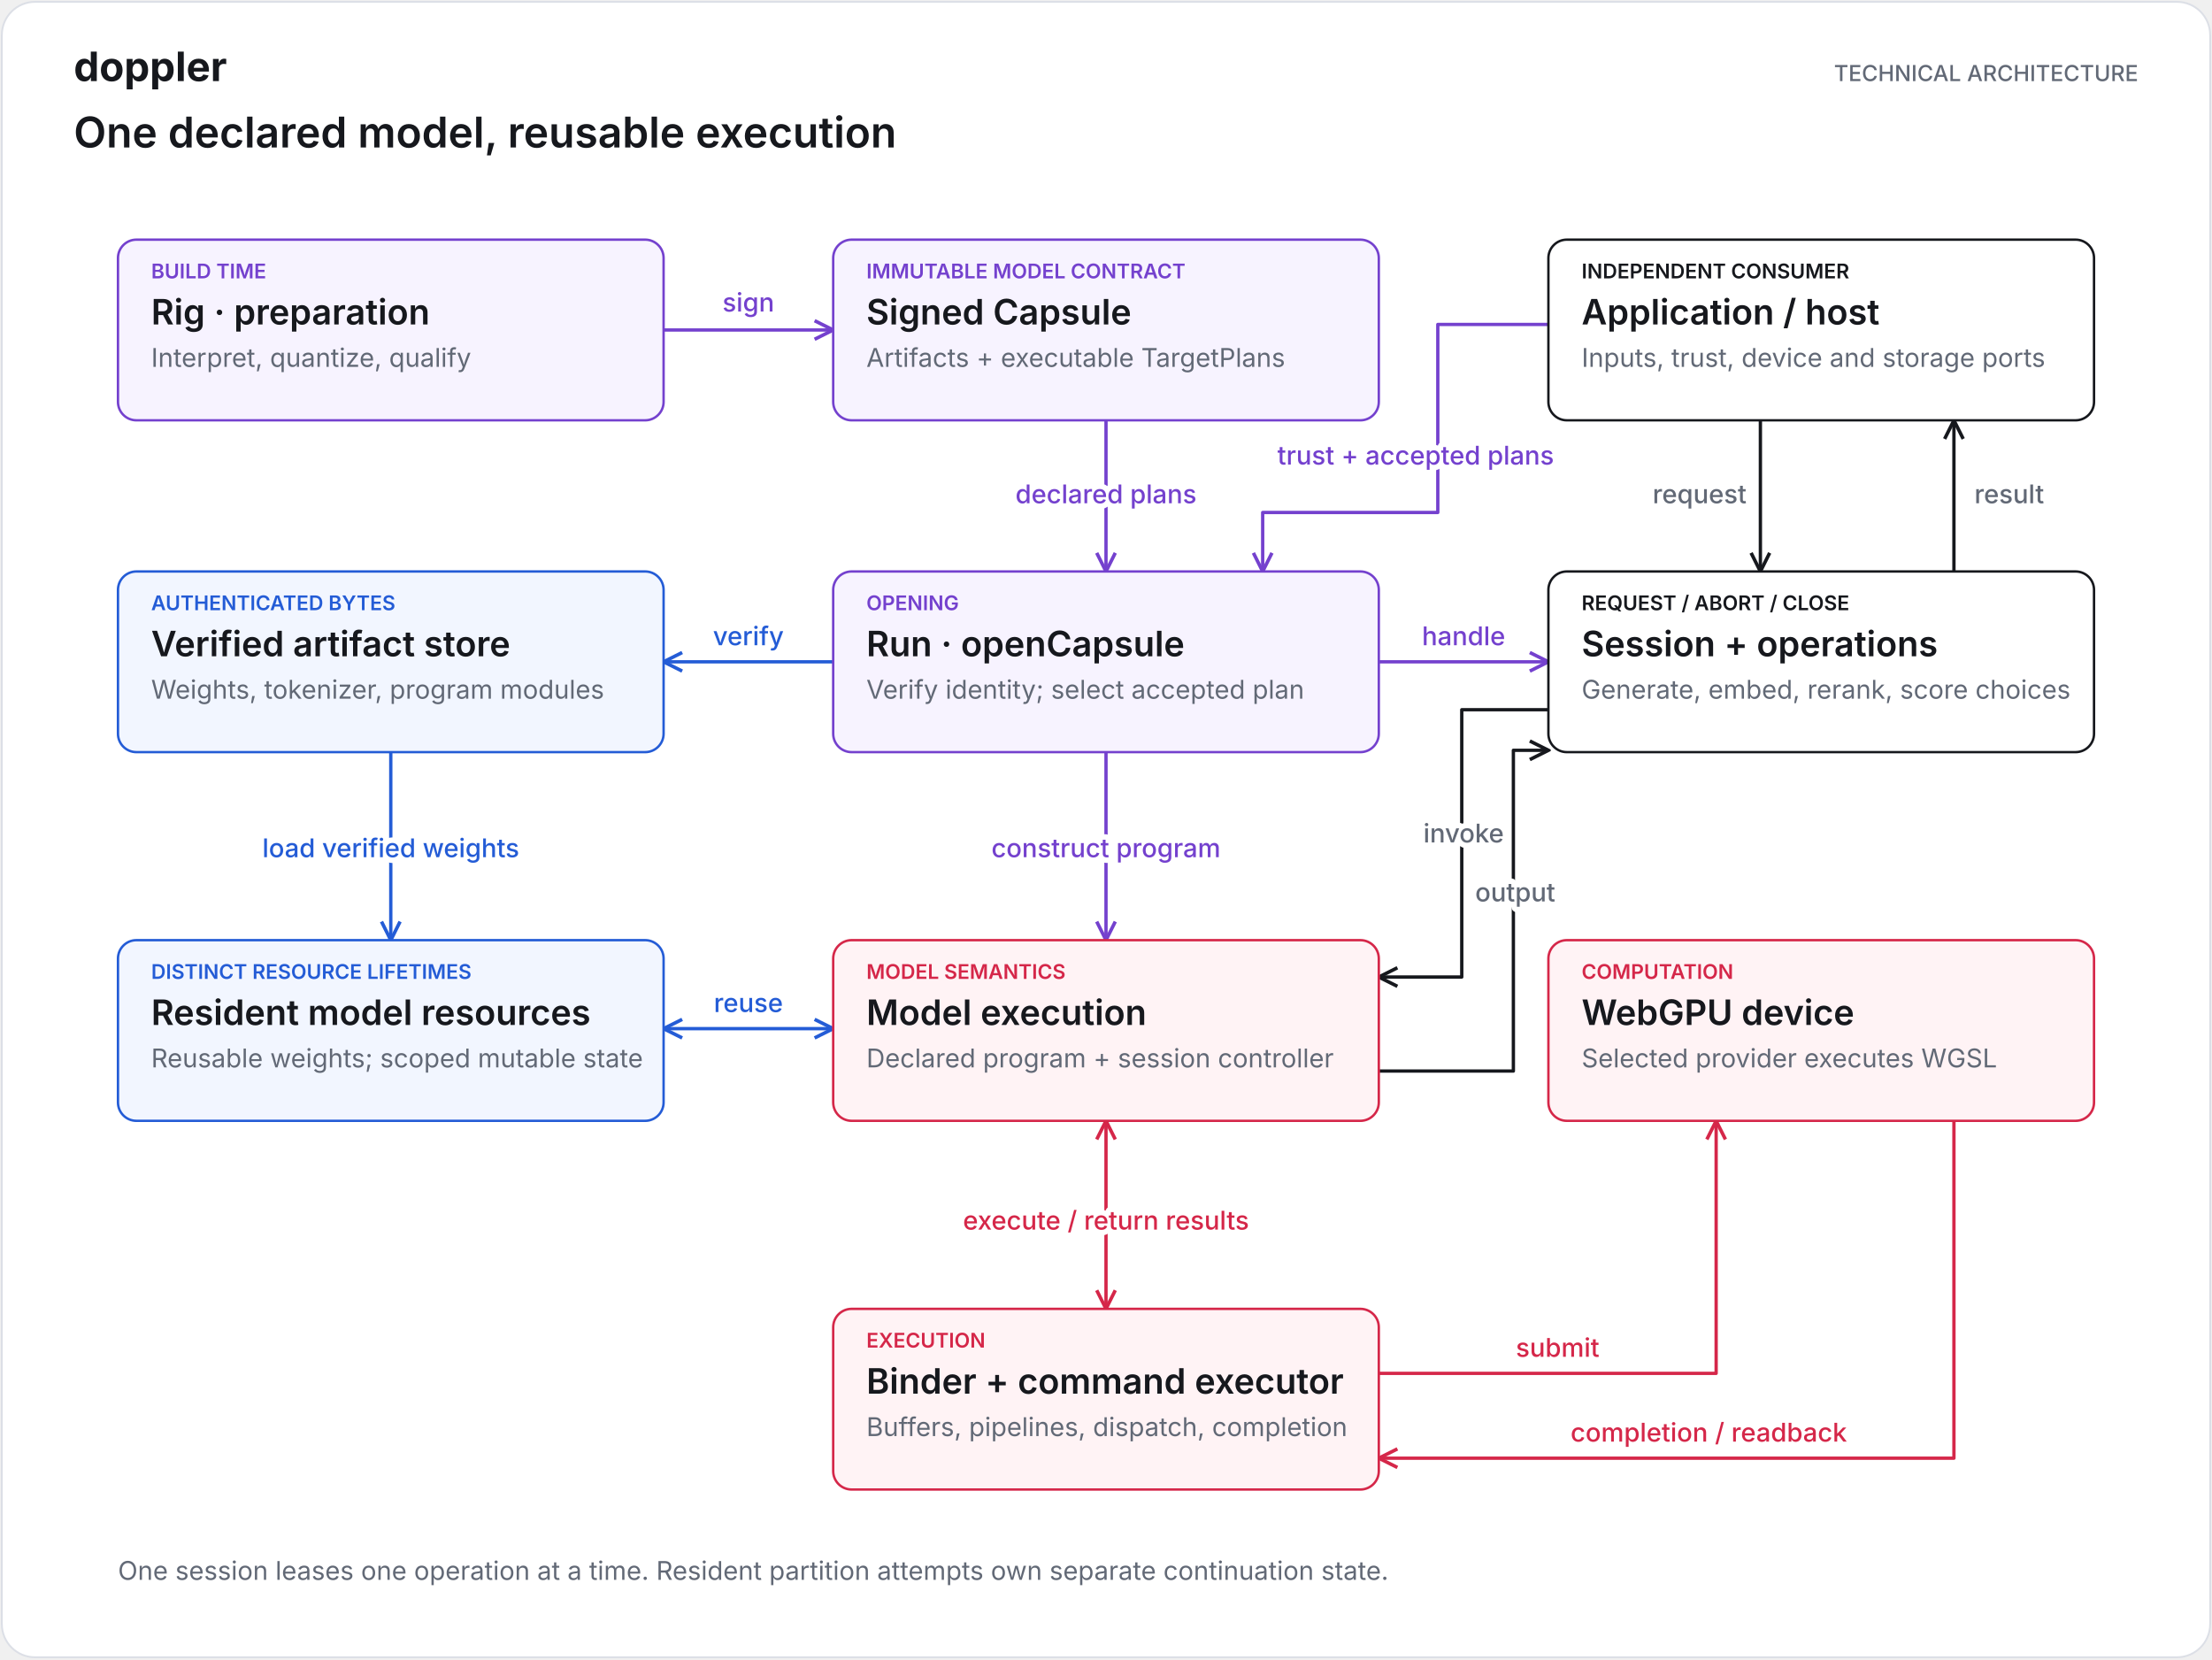
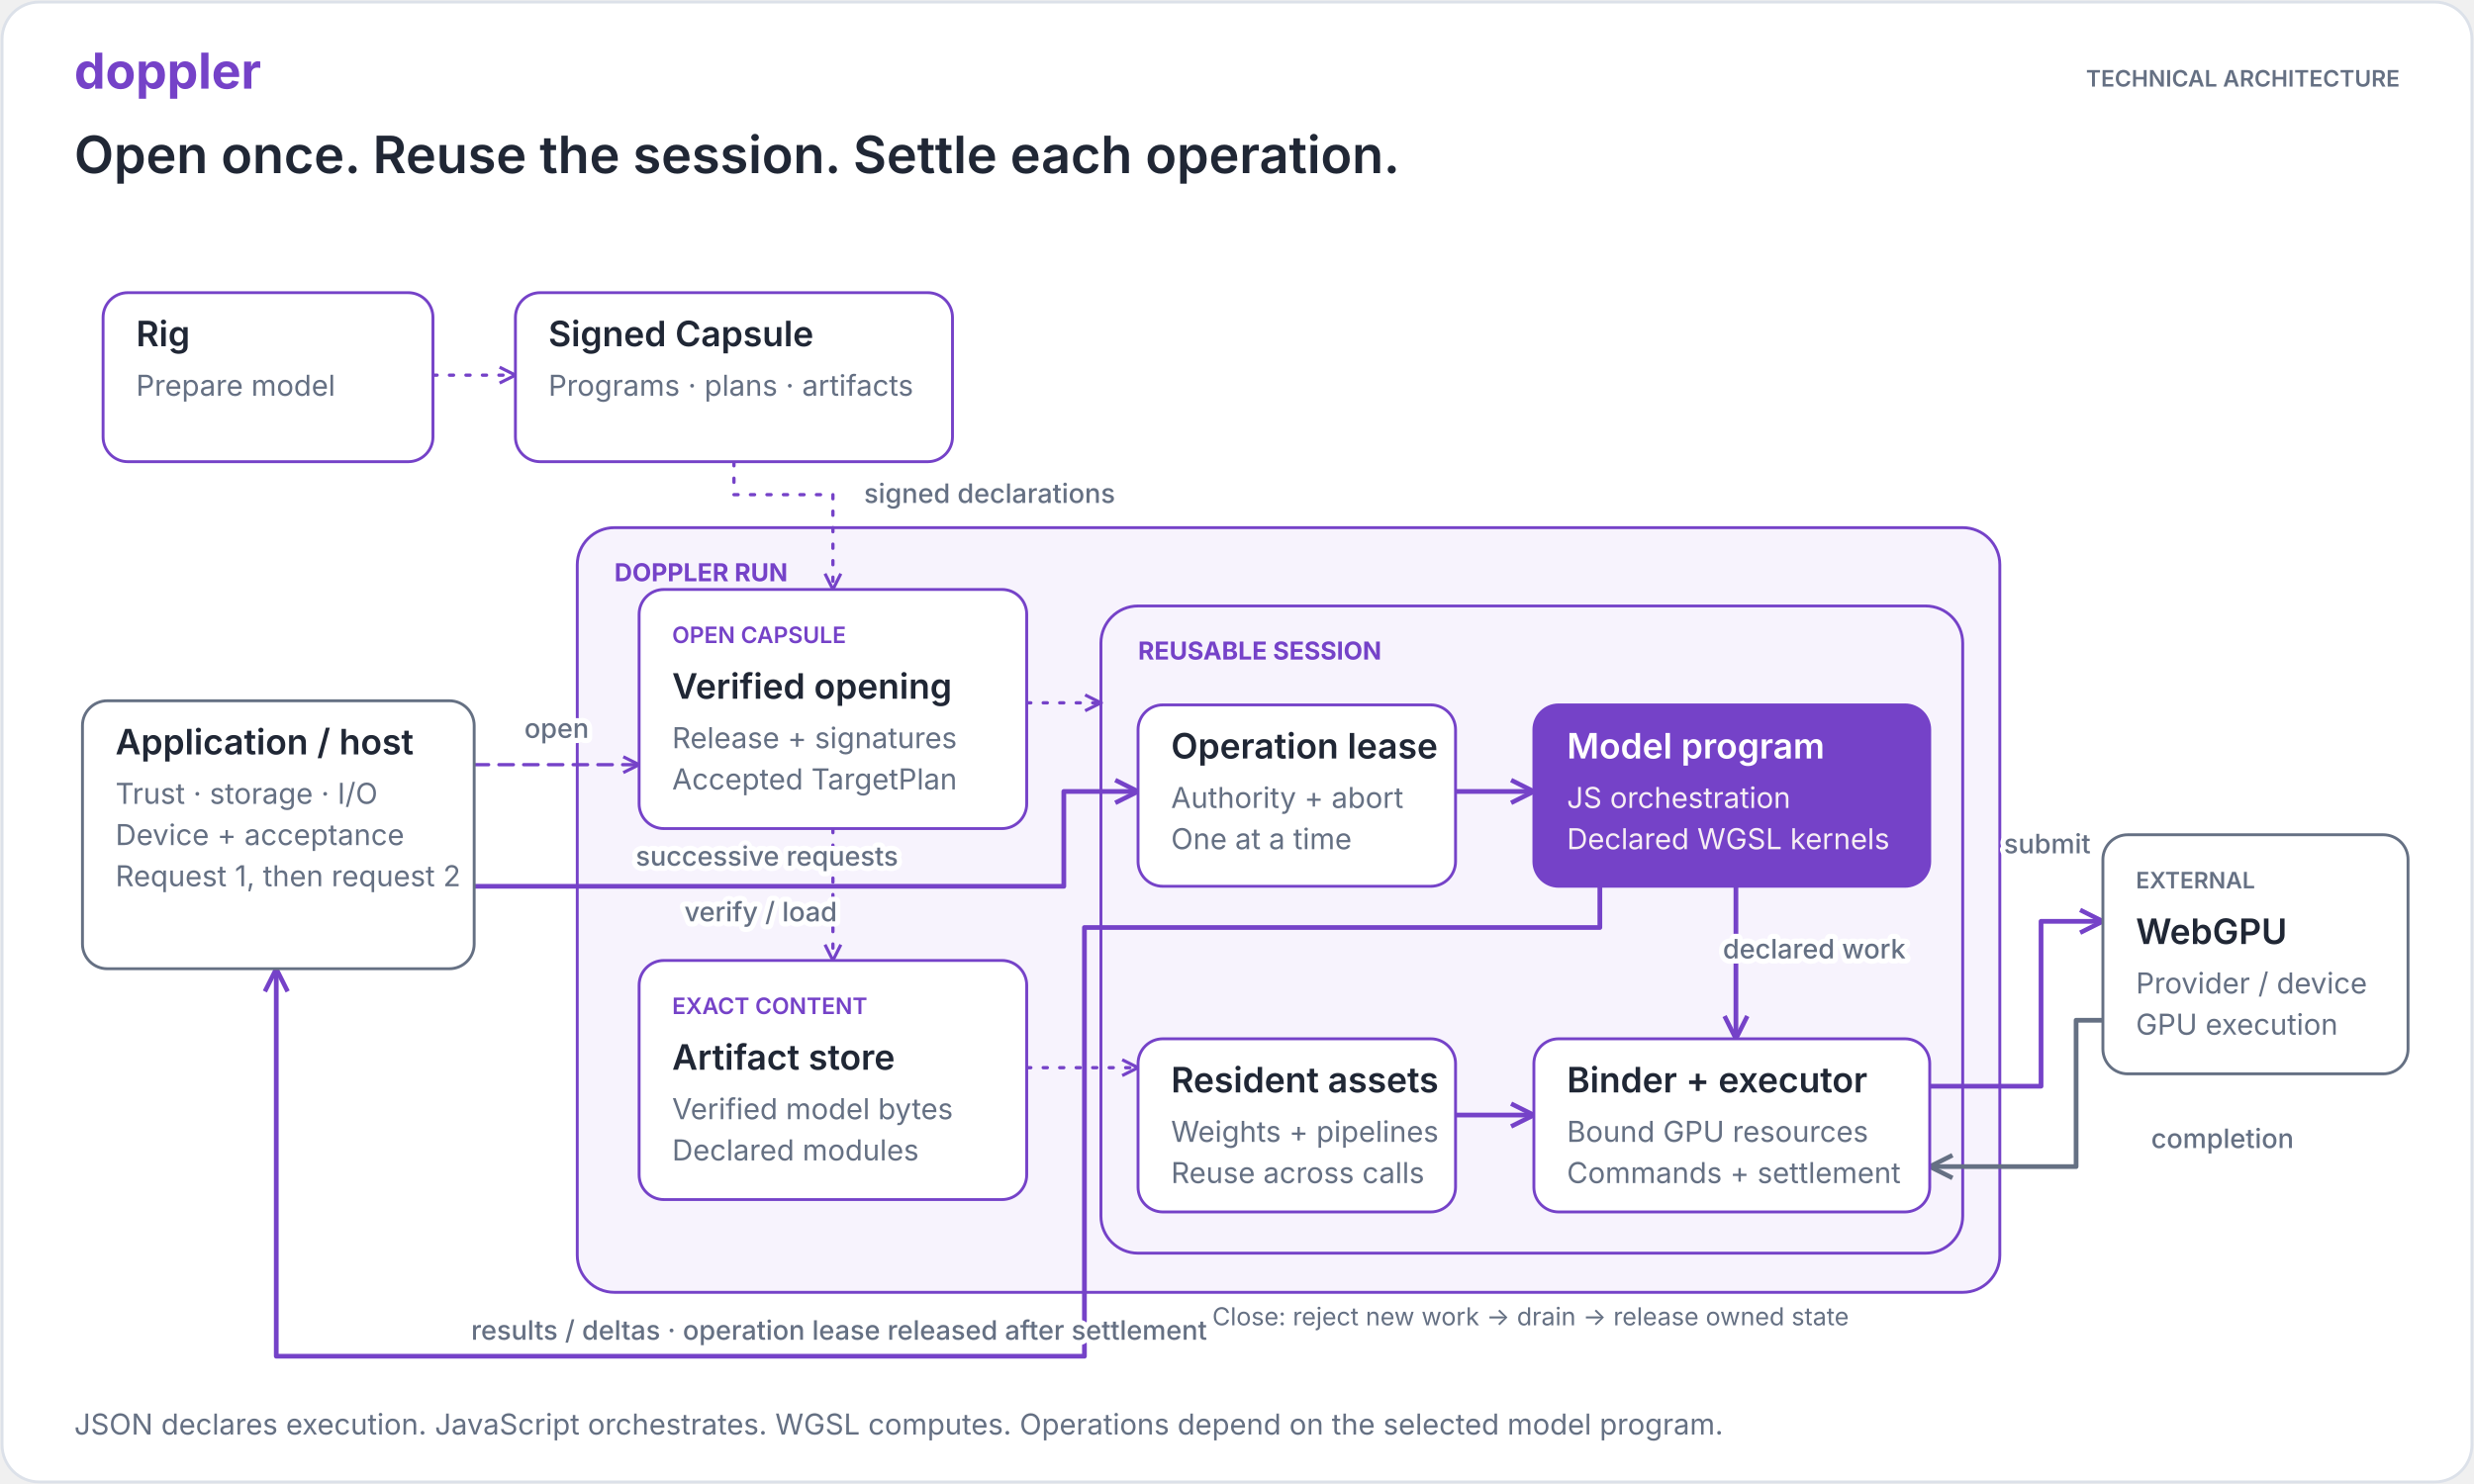
- <svg xmlns="http://www.w3.org/2000/svg" width="1200" height="900" viewBox="0 0 1200 900" role="img" aria-labelledby="title desc">
-   <style>text{font-family:Inter,-apple-system,BlinkMacSystemFont,"Segoe UI",sans-serif}.label{font-size:14px;font-weight:500;paint-order:stroke;stroke:white;stroke-width:6px;stroke-linejoin:round}</style>
+ <svg xmlns="http://www.w3.org/2000/svg" width="1200" height="720" viewBox="0 0 1200 720" role="img" aria-labelledby="title desc">
+   <style>text{font-family:Inter,-apple-system,BlinkMacSystemFont,"Segoe UI",sans-serif}.edge-label{paint-order:stroke;stroke:white;stroke-width:5px;stroke-linejoin:round}</style>
  <defs>
-     <marker id="ink" viewBox="0 0 10 10" refX="9" refY="5" markerWidth="7" markerHeight="7" orient="auto-start-reverse">
-       <path d="M1 1 L9 5 L1 9" fill="none" stroke="#16181d" stroke-width="1.5" />
+     <marker id="arrow" viewBox="0 0 10 10" refX="9" refY="5" markerWidth="6" markerHeight="6" orient="auto">
+       <path d="M1 1 L9 5 L1 9" fill="none" stroke="#7542c8" stroke-width="1.6" />
    </marker>
-     <marker id="purple" viewBox="0 0 10 10" refX="9" refY="5" markerWidth="7" markerHeight="7" orient="auto-start-reverse">
-       <path d="M1 1 L9 5 L1 9" fill="none" stroke="#7441ce" stroke-width="1.5" />
-     </marker>
-     <marker id="blue" viewBox="0 0 10 10" refX="9" refY="5" markerWidth="7" markerHeight="7" orient="auto-start-reverse">
-       <path d="M1 1 L9 5 L1 9" fill="none" stroke="#245cd6" stroke-width="1.5" />
-     </marker>
-     <marker id="red" viewBox="0 0 10 10" refX="9" refY="5" markerWidth="7" markerHeight="7" orient="auto-start-reverse">
-       <path d="M1 1 L9 5 L1 9" fill="none" stroke="#d52749" stroke-width="1.5" />
-     </marker>
-     <marker id="gray" viewBox="0 0 10 10" refX="9" refY="5" markerWidth="7" markerHeight="7" orient="auto-start-reverse">
-       <path d="M1 1 L9 5 L1 9" fill="none" stroke="#626976" stroke-width="1.5" />
+     <marker id="neutral" viewBox="0 0 10 10" refX="9" refY="5" markerWidth="6" markerHeight="6" orient="auto">
+       <path d="M1 1 L9 5 L1 9" fill="none" stroke="#657083" stroke-width="1.6" />
    </marker>
  </defs>
-   <rect x="1" y="1" width="1198" height="898" rx="18" fill="white" stroke="#dcdfe6" />
-   <text x="40" y="44" font-size="22" fill="#16181d" font-weight="650" text-anchor="start">doppler</text>
-   <text x="1160" y="44" font-size="12" fill="#626976" font-weight="500" text-anchor="end">TECHNICAL ARCHITECTURE</text>
-   <text x="40" y="80" font-size="23" fill="#16181d" font-weight="600" text-anchor="start">One declared model, reusable execution</text>
-   <path d="M360 179 H452" fill="none" stroke="white" stroke-width="6" />
-   <path d="M360 179 H452" fill="none" stroke="#7441ce" stroke-width="1.8" stroke-linejoin="round" marker-end="url(#purple)" />
-   <text x="406" y="169" font-size="14" fill="#7441ce" font-weight="500" text-anchor="middle" class="label">sign</text>
-   <path d="M600 228 V310" fill="none" stroke="white" stroke-width="6" />
-   <path d="M600 228 V310" fill="none" stroke="#7441ce" stroke-width="1.8" stroke-linejoin="round" marker-end="url(#purple)" />
-   <text x="600" y="273" font-size="14" fill="#7441ce" font-weight="500" text-anchor="middle" class="label">declared plans</text>
-   <path d="M840 176 H780 V278 H685 V310" fill="none" stroke="white" stroke-width="6" />
-   <path d="M840 176 H780 V278 H685 V310" fill="none" stroke="#7441ce" stroke-width="1.8" stroke-linejoin="round" marker-end="url(#purple)" />
-   <text x="768" y="252" font-size="14" fill="#7441ce" font-weight="500" text-anchor="middle" class="label">trust + accepted plans</text>
-   <path d="M452 359 H360" fill="none" stroke="white" stroke-width="6" />
-   <path d="M452 359 H360" fill="none" stroke="#245cd6" stroke-width="1.8" stroke-linejoin="round" marker-end="url(#blue)" />
-   <text x="406" y="350" font-size="14" fill="#245cd6" font-weight="500" text-anchor="middle" class="label">verify</text>
-   <path d="M748 359 H840" fill="none" stroke="white" stroke-width="6" />
-   <path d="M748 359 H840" fill="none" stroke="#7441ce" stroke-width="1.8" stroke-linejoin="round" marker-end="url(#purple)" />
-   <text x="794" y="350" font-size="14" fill="#7441ce" font-weight="500" text-anchor="middle" class="label">handle</text>
-   <path d="M955 228 V310" fill="none" stroke="white" stroke-width="6" />
-   <path d="M955 228 V310" fill="none" stroke="#16181d" stroke-width="1.8" stroke-linejoin="round" marker-end="url(#ink)" />
-   <text x="922" y="273" font-size="14" fill="#626976" font-weight="500" text-anchor="middle" class="label">request</text>
-   <path d="M1060 310 V228" fill="none" stroke="white" stroke-width="6" />
-   <path d="M1060 310 V228" fill="none" stroke="#16181d" stroke-width="1.8" stroke-linejoin="round" marker-end="url(#ink)" />
-   <text x="1090" y="273" font-size="14" fill="#626976" font-weight="500" text-anchor="middle" class="label">result</text>
-   <path d="M600 408 V510" fill="none" stroke="white" stroke-width="6" />
-   <path d="M600 408 V510" fill="none" stroke="#7441ce" stroke-width="1.8" stroke-linejoin="round" marker-end="url(#purple)" />
-   <text x="600" y="465" font-size="14" fill="#7441ce" font-weight="500" text-anchor="middle" class="label">construct program</text>
-   <path d="M212 408 V510" fill="none" stroke="white" stroke-width="6" />
-   <path d="M212 408 V510" fill="none" stroke="#245cd6" stroke-width="1.8" stroke-linejoin="round" marker-end="url(#blue)" />
-   <text x="212" y="465" font-size="14" fill="#245cd6" font-weight="500" text-anchor="middle" class="label">load verified weights</text>
-   <path d="M840 385 H793 V530 H748" fill="none" stroke="white" stroke-width="6" />
-   <path d="M840 385 H793 V530 H748" fill="none" stroke="#16181d" stroke-width="1.8" stroke-linejoin="round" marker-end="url(#ink)" />
-   <text x="794" y="457" font-size="14" fill="#626976" font-weight="500" text-anchor="middle" class="label">invoke</text>
-   <path d="M748 581 H821 V407 H840" fill="none" stroke="white" stroke-width="6" />
-   <path d="M748 581 H821 V407 H840" fill="none" stroke="#16181d" stroke-width="1.8" stroke-linejoin="round" marker-end="url(#ink)" />
-   <text x="822" y="489" font-size="14" fill="#626976" font-weight="500" text-anchor="middle" class="label">output</text>
-   <path d="M360 558 H452" fill="none" stroke="white" stroke-width="6" />
-   <path d="M360 558 H452" fill="none" stroke="#245cd6" stroke-width="1.8" stroke-linejoin="round" marker-start="url(#blue)" marker-end="url(#blue)" />
-   <text x="406" y="549" font-size="14" fill="#245cd6" font-weight="500" text-anchor="middle" class="label">reuse</text>
-   <path d="M600 608 V710" fill="none" stroke="white" stroke-width="6" />
-   <path d="M600 608 V710" fill="none" stroke="#d52749" stroke-width="1.8" stroke-linejoin="round" marker-start="url(#red)" marker-end="url(#red)" />
-   <text x="600" y="667" font-size="14" fill="#d52749" font-weight="500" text-anchor="middle" class="label">execute / return results</text>
-   <path d="M748 745 H931 V608" fill="none" stroke="white" stroke-width="6" />
-   <path d="M748 745 H931 V608" fill="none" stroke="#d52749" stroke-width="1.8" stroke-linejoin="round" marker-end="url(#red)" />
-   <text x="845" y="736" font-size="14" fill="#d52749" font-weight="500" text-anchor="middle" class="label">submit</text>
-   <path d="M1060 608 V791 H748" fill="none" stroke="white" stroke-width="6" />
-   <path d="M1060 608 V791 H748" fill="none" stroke="#d52749" stroke-width="1.8" stroke-linejoin="round" marker-end="url(#red)" />
-   <text x="927" y="782" font-size="14" fill="#d52749" font-weight="500" text-anchor="middle" class="label">completion / readback</text>
-   <g data-component="Rig · preparation">
-     <rect x="64" y="130" width="296" height="98" rx="10" fill="#f7f3ff" stroke="#7441ce" stroke-width="1.3" />
-     <text x="82" y="151" font-size="11" fill="#7441ce" font-weight="600" text-anchor="start">BUILD TIME</text>
-     <text x="82" y="176" font-size="19" fill="#16181d" font-weight="600" text-anchor="start">Rig · preparation</text>
-     <text x="82" y="199" font-size="14" fill="#626976" font-weight="400" text-anchor="start">Interpret, quantize, qualify</text>
+   <rect x="1" y="1" width="1198" height="718" rx="18" fill="white" stroke="#dce1e9" stroke-width="1.4" />
+   <text x="36" y="43" font-size="24" fill="#7542c8" font-weight="700" text-anchor="start">doppler</text>
+   <text x="1164" y="42" font-size="11" fill="#657083" font-weight="600" text-anchor="end">TECHNICAL ARCHITECTURE</text>
+   <text x="36" y="84" font-size="25" fill="#202735" font-weight="600" text-anchor="start">Open once. Reuse the session. Settle each operation.</text>
+   <rect x="280" y="256" width="690" height="371" rx="18" fill="#f7f3fd" stroke="#7542c8" stroke-width="1.4" />
+   <text x="298" y="282" font-size="12" fill="#7542c8" font-weight="650" text-anchor="start">DOPPLER RUN</text>
+   <rect x="534" y="294" width="418" height="314" rx="18" fill="#f7f3fd" stroke="#7542c8" stroke-width="1.4" />
+   <text x="552" y="320" font-size="12" fill="#7542c8" font-weight="650" text-anchor="start">REUSABLE SESSION</text>
+   <path d="M210 182 H250" fill="none" stroke="#7542c8" stroke-width="1.6" stroke-linejoin="round" stroke-linecap="round" stroke-dasharray="2 6" marker-end="url(#arrow)" />
+   <path d="M356 224 V240 H404 V286" fill="none" stroke="#7542c8" stroke-width="1.6" stroke-linejoin="round" stroke-linecap="round" stroke-dasharray="2 6" marker-end="url(#arrow)" />
+   <text x="480" y="244" font-size="13" fill="#657083" font-weight="500" text-anchor="middle" class="edge-label">signed declarations</text>
+   <path d="M230 371 H310" fill="none" stroke="#7542c8" stroke-width="1.6" stroke-linejoin="round" stroke-linecap="round" stroke-dasharray="7 5" marker-end="url(#arrow)" />
+   <text x="270" y="358" font-size="13" fill="#657083" font-weight="500" text-anchor="middle" class="edge-label">open</text>
+   <path d="M498 341 H534" fill="none" stroke="#7542c8" stroke-width="1.6" stroke-linejoin="round" stroke-linecap="round" stroke-dasharray="2 6" marker-end="url(#arrow)" />
+   <path d="M404 402 V466" fill="none" stroke="#7542c8" stroke-width="1.6" stroke-linejoin="round" stroke-linecap="round" stroke-dasharray="2 6" marker-end="url(#arrow)" />
+   <text x="369" y="447" font-size="13" fill="#657083" font-weight="500" text-anchor="middle" class="edge-label">verify / load</text>
+   <path d="M498 518 H552" fill="none" stroke="#7542c8" stroke-width="1.6" stroke-linejoin="round" stroke-linecap="round" stroke-dasharray="2 6" marker-end="url(#arrow)" />
+   <path d="M230 430 H516 V384 H552" fill="none" stroke="#7542c8" stroke-width="2.3" stroke-linejoin="round" stroke-linecap="round" marker-end="url(#arrow)" />
+   <text x="372" y="420" font-size="13" fill="#657083" font-weight="500" text-anchor="middle" class="edge-label">successive requests</text>
+   <path d="M706 384 H744" fill="none" stroke="#7542c8" stroke-width="2.3" stroke-linejoin="round" stroke-linecap="round" marker-end="url(#arrow)" />
+   <path d="M842 430 V504" fill="none" stroke="#7542c8" stroke-width="2.3" stroke-linejoin="round" stroke-linecap="round" marker-end="url(#arrow)" />
+   <text x="880" y="465" font-size="13" fill="#657083" font-weight="500" text-anchor="middle" class="edge-label">declared work</text>
+   <path d="M706 541 H744" fill="none" stroke="#7542c8" stroke-width="2.3" stroke-linejoin="round" stroke-linecap="round" marker-end="url(#arrow)" />
+   <path d="M936 527 H990 V447 H1020" fill="none" stroke="#7542c8" stroke-width="2.3" stroke-linejoin="round" stroke-linecap="round" marker-end="url(#arrow)" />
+   <text x="993" y="414" font-size="13" fill="#657083" font-weight="500" text-anchor="middle" class="edge-label">submit</text>
+   <path d="M1020 495 H1007 V566 H936" fill="none" stroke="#657083" stroke-width="2.3" stroke-linejoin="round" stroke-linecap="round" marker-end="url(#neutral)" />
+   <text x="1078" y="557" font-size="13" fill="#657083" font-weight="500" text-anchor="middle" class="edge-label">completion</text>
+   <path d="M776 430 V450 H526 V658 H134 V470" fill="none" stroke="#7542c8" stroke-width="2.3" stroke-linejoin="round" stroke-linecap="round" marker-end="url(#arrow)" />
+   <text x="407" y="650" font-size="13" fill="#657083" font-weight="500" text-anchor="middle" class="edge-label">results / deltas · operation lease released after settlement</text>
+   <g data-component="Rig">
+     <rect x="50" y="142" width="160" height="82" rx="12" fill="white" stroke="#7542c8" stroke-width="1.4" />
+     <text x="66" y="168" font-size="17" fill="#202735" font-weight="600" text-anchor="start">Rig</text>
+     <text x="66" y="192" font-size="14" fill="#657083" font-weight="400" text-anchor="start">Prepare model</text>
  </g>
  <g data-component="Signed Capsule">
-     <rect x="452" y="130" width="296" height="98" rx="10" fill="#f7f3ff" stroke="#7441ce" stroke-width="1.3" />
-     <text x="470" y="151" font-size="11" fill="#7441ce" font-weight="600" text-anchor="start">IMMUTABLE MODEL CONTRACT</text>
-     <text x="470" y="176" font-size="19" fill="#16181d" font-weight="600" text-anchor="start">Signed Capsule</text>
-     <text x="470" y="199" font-size="14" fill="#626976" font-weight="400" text-anchor="start">Artifacts + executable TargetPlans</text>
+     <rect x="250" y="142" width="212" height="82" rx="12" fill="white" stroke="#7542c8" stroke-width="1.4" />
+     <text x="266" y="168" font-size="17" fill="#202735" font-weight="600" text-anchor="start">Signed Capsule</text>
+     <text x="266" y="192" font-size="14" fill="#657083" font-weight="400" text-anchor="start">Programs · plans · artifacts</text>
  </g>
  <g data-component="Application / host">
-     <rect x="840" y="130" width="296" height="98" rx="10" fill="#ffffff" stroke="#16181d" stroke-width="1.3" />
-     <text x="858" y="151" font-size="11" fill="#16181d" font-weight="600" text-anchor="start">INDEPENDENT CONSUMER</text>
-     <text x="858" y="176" font-size="19" fill="#16181d" font-weight="600" text-anchor="start">Application / host</text>
-     <text x="858" y="199" font-size="14" fill="#626976" font-weight="400" text-anchor="start">Inputs, trust, device and storage ports</text>
+     <rect x="40" y="340" width="190" height="130" rx="12" fill="white" stroke="#657083" stroke-width="1.4" />
+     <text x="56" y="366" font-size="17" fill="#202735" font-weight="600" text-anchor="start">Application / host</text>
+     <text x="56" y="390" font-size="14" fill="#657083" font-weight="400" text-anchor="start">Trust · storage · I/O</text>
+     <text x="56" y="410" font-size="14" fill="#657083" font-weight="400" text-anchor="start">Device + acceptance</text>
+     <text x="56" y="430" font-size="14" fill="#657083" font-weight="400" text-anchor="start">Request 1, then request 2</text>
  </g>
-   <g data-component="Verified artifact store">
-     <rect x="64" y="310" width="296" height="98" rx="10" fill="#f2f6ff" stroke="#245cd6" stroke-width="1.3" />
-     <text x="82" y="331" font-size="11" fill="#245cd6" font-weight="600" text-anchor="start">AUTHENTICATED BYTES</text>
-     <text x="82" y="356" font-size="19" fill="#16181d" font-weight="600" text-anchor="start">Verified artifact store</text>
-     <text x="82" y="379" font-size="14" fill="#626976" font-weight="400" text-anchor="start">Weights, tokenizer, program modules</text>
+   <g data-component="Verified opening">
+     <rect x="310" y="286" width="188" height="116" rx="12" fill="white" stroke="#7542c8" stroke-width="1.4" />
+     <text x="326" y="312" font-size="11" fill="#7542c8" font-weight="600" text-anchor="start">OPEN CAPSULE</text>
+     <text x="326" y="339" font-size="17" fill="#202735" font-weight="600" text-anchor="start">Verified opening</text>
+     <text x="326" y="363" font-size="14" fill="#657083" font-weight="400" text-anchor="start">Release + signatures</text>
+     <text x="326" y="383" font-size="14" fill="#657083" font-weight="400" text-anchor="start">Accepted TargetPlan</text>
  </g>
-   <g data-component="Run · openCapsule">
-     <rect x="452" y="310" width="296" height="98" rx="10" fill="#f7f3ff" stroke="#7441ce" stroke-width="1.3" />
-     <text x="470" y="331" font-size="11" fill="#7441ce" font-weight="600" text-anchor="start">OPENING</text>
-     <text x="470" y="356" font-size="19" fill="#16181d" font-weight="600" text-anchor="start">Run · openCapsule</text>
-     <text x="470" y="379" font-size="14" fill="#626976" font-weight="400" text-anchor="start">Verify identity; select accepted plan</text>
+   <g data-component="Artifact store">
+     <rect x="310" y="466" width="188" height="116" rx="12" fill="white" stroke="#7542c8" stroke-width="1.4" />
+     <text x="326" y="492" font-size="11" fill="#7542c8" font-weight="600" text-anchor="start">EXACT CONTENT</text>
+     <text x="326" y="519" font-size="17" fill="#202735" font-weight="600" text-anchor="start">Artifact store</text>
+     <text x="326" y="543" font-size="14" fill="#657083" font-weight="400" text-anchor="start">Verified model bytes</text>
+     <text x="326" y="563" font-size="14" fill="#657083" font-weight="400" text-anchor="start">Declared modules</text>
  </g>
-   <g data-component="Session + operations">
-     <rect x="840" y="310" width="296" height="98" rx="10" fill="#ffffff" stroke="#16181d" stroke-width="1.3" />
-     <text x="858" y="331" font-size="11" fill="#16181d" font-weight="600" text-anchor="start">REQUEST / ABORT / CLOSE</text>
-     <text x="858" y="356" font-size="19" fill="#16181d" font-weight="600" text-anchor="start">Session + operations</text>
-     <text x="858" y="379" font-size="14" fill="#626976" font-weight="400" text-anchor="start">Generate, embed, rerank, score choices</text>
+   <g data-component="Operation lease">
+     <rect x="552" y="342" width="154" height="88" rx="12" fill="white" stroke="#7542c8" stroke-width="1.4" />
+     <text x="568" y="368" font-size="17" fill="#202735" font-weight="600" text-anchor="start">Operation lease</text>
+     <text x="568" y="392" font-size="14" fill="#657083" font-weight="400" text-anchor="start">Authority + abort</text>
+     <text x="568" y="412" font-size="14" fill="#657083" font-weight="400" text-anchor="start">One at a time</text>
  </g>
-   <g data-component="Resident model resources">
-     <rect x="64" y="510" width="296" height="98" rx="10" fill="#f2f6ff" stroke="#245cd6" stroke-width="1.3" />
-     <text x="82" y="531" font-size="11" fill="#245cd6" font-weight="600" text-anchor="start">DISTINCT RESOURCE LIFETIMES</text>
-     <text x="82" y="556" font-size="19" fill="#16181d" font-weight="600" text-anchor="start">Resident model resources</text>
-     <text x="82" y="579" font-size="14" fill="#626976" font-weight="400" text-anchor="start">Reusable weights; scoped mutable state</text>
+   <g data-component="Model program">
+     <rect x="744" y="342" width="192" height="88" rx="12" fill="#7542c8" stroke="#7542c8" stroke-width="1.4" />
+     <text x="760" y="368" font-size="17" fill="white" font-weight="600" text-anchor="start">Model program</text>
+     <text x="760" y="392" font-size="14" fill="#f7eef4" font-weight="400" text-anchor="start">JS orchestration</text>
+     <text x="760" y="412" font-size="14" fill="#f7eef4" font-weight="400" text-anchor="start">Declared WGSL kernels</text>
  </g>
-   <g data-component="Model execution">
-     <rect x="452" y="510" width="296" height="98" rx="10" fill="#fff3f5" stroke="#d52749" stroke-width="1.3" />
-     <text x="470" y="531" font-size="11" fill="#d52749" font-weight="600" text-anchor="start">MODEL SEMANTICS</text>
-     <text x="470" y="556" font-size="19" fill="#16181d" font-weight="600" text-anchor="start">Model execution</text>
-     <text x="470" y="579" font-size="14" fill="#626976" font-weight="400" text-anchor="start">Declared program + session controller</text>
+   <g data-component="Resident assets">
+     <rect x="552" y="504" width="154" height="84" rx="12" fill="white" stroke="#7542c8" stroke-width="1.4" />
+     <text x="568" y="530" font-size="17" fill="#202735" font-weight="600" text-anchor="start">Resident assets</text>
+     <text x="568" y="554" font-size="14" fill="#657083" font-weight="400" text-anchor="start">Weights + pipelines</text>
+     <text x="568" y="574" font-size="14" fill="#657083" font-weight="400" text-anchor="start">Reuse across calls</text>
  </g>
-   <g data-component="WebGPU device">
-     <rect x="840" y="510" width="296" height="98" rx="10" fill="#fff3f5" stroke="#d52749" stroke-width="1.3" />
-     <text x="858" y="531" font-size="11" fill="#d52749" font-weight="600" text-anchor="start">COMPUTATION</text>
-     <text x="858" y="556" font-size="19" fill="#16181d" font-weight="600" text-anchor="start">WebGPU device</text>
-     <text x="858" y="579" font-size="14" fill="#626976" font-weight="400" text-anchor="start">Selected provider executes WGSL</text>
+   <g data-component="Binder + executor">
+     <rect x="744" y="504" width="192" height="84" rx="12" fill="white" stroke="#7542c8" stroke-width="1.4" />
+     <text x="760" y="530" font-size="17" fill="#202735" font-weight="600" text-anchor="start">Binder + executor</text>
+     <text x="760" y="554" font-size="14" fill="#657083" font-weight="400" text-anchor="start">Bound GPU resources</text>
+     <text x="760" y="574" font-size="14" fill="#657083" font-weight="400" text-anchor="start">Commands + settlement</text>
  </g>
-   <g data-component="Binder + command executor">
-     <rect x="452" y="710" width="296" height="98" rx="10" fill="#fff3f5" stroke="#d52749" stroke-width="1.3" />
-     <text x="470" y="731" font-size="11" fill="#d52749" font-weight="600" text-anchor="start">EXECUTION</text>
-     <text x="470" y="756" font-size="19" fill="#16181d" font-weight="600" text-anchor="start">Binder + command executor</text>
-     <text x="470" y="779" font-size="14" fill="#626976" font-weight="400" text-anchor="start">Buffers, pipelines, dispatch, completion</text>
+   <g data-component="WebGPU">
+     <rect x="1020" y="405" width="148" height="116" rx="12" fill="white" stroke="#657083" stroke-width="1.4" />
+     <text x="1036" y="431" font-size="11" fill="#657083" font-weight="600" text-anchor="start">EXTERNAL</text>
+     <text x="1036" y="458" font-size="17" fill="#202735" font-weight="600" text-anchor="start">WebGPU</text>
+     <text x="1036" y="482" font-size="14" fill="#657083" font-weight="400" text-anchor="start">Provider / device</text>
+     <text x="1036" y="502" font-size="14" fill="#657083" font-weight="400" text-anchor="start">GPU execution</text>
  </g>
-   <text x="64" y="857" font-size="14" fill="#626976" font-weight="400" text-anchor="start">One session leases one operation at a time. Resident partition attempts own separate continuation state.</text>
+   <text x="588" y="643" font-size="12" fill="#657083" font-weight="400" text-anchor="start">Close: reject new work → drain → release owned state</text>
+   <text x="36" y="696" font-size="14" fill="#657083" font-weight="400" text-anchor="start">JSON declares execution. JavaScript orchestrates. WGSL computes. Operations depend on the selected model program.</text>
</svg>
